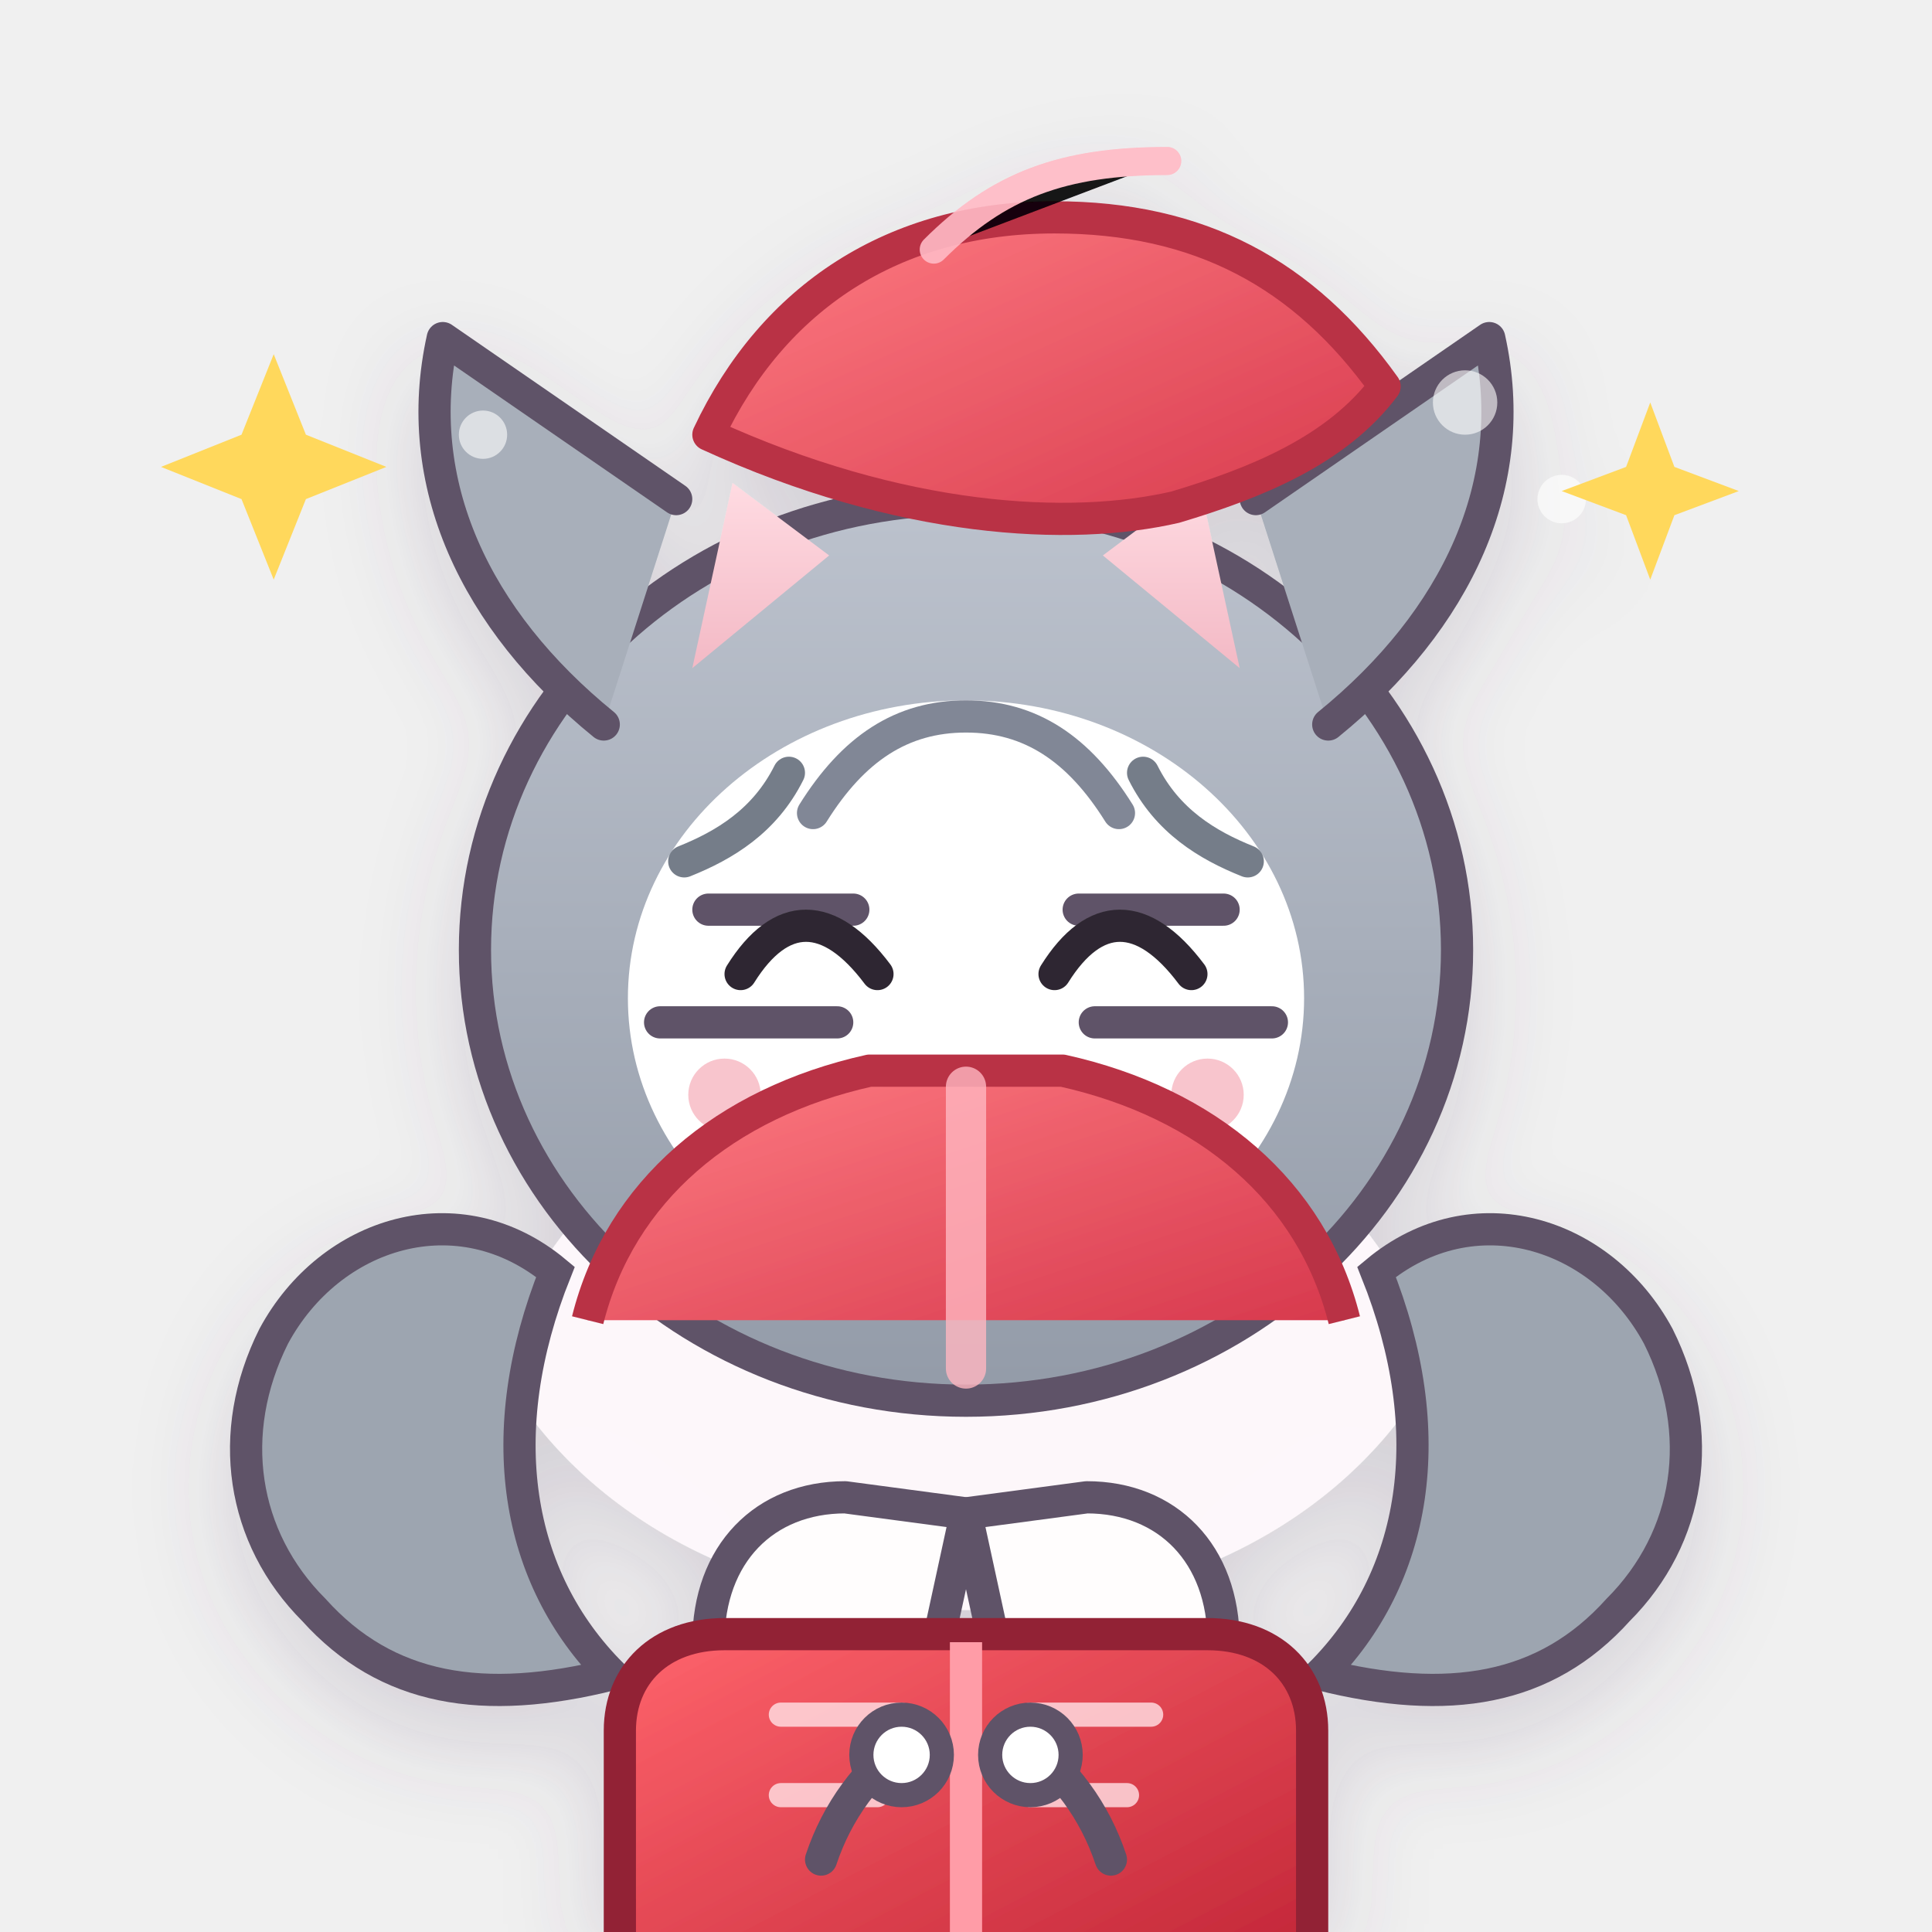
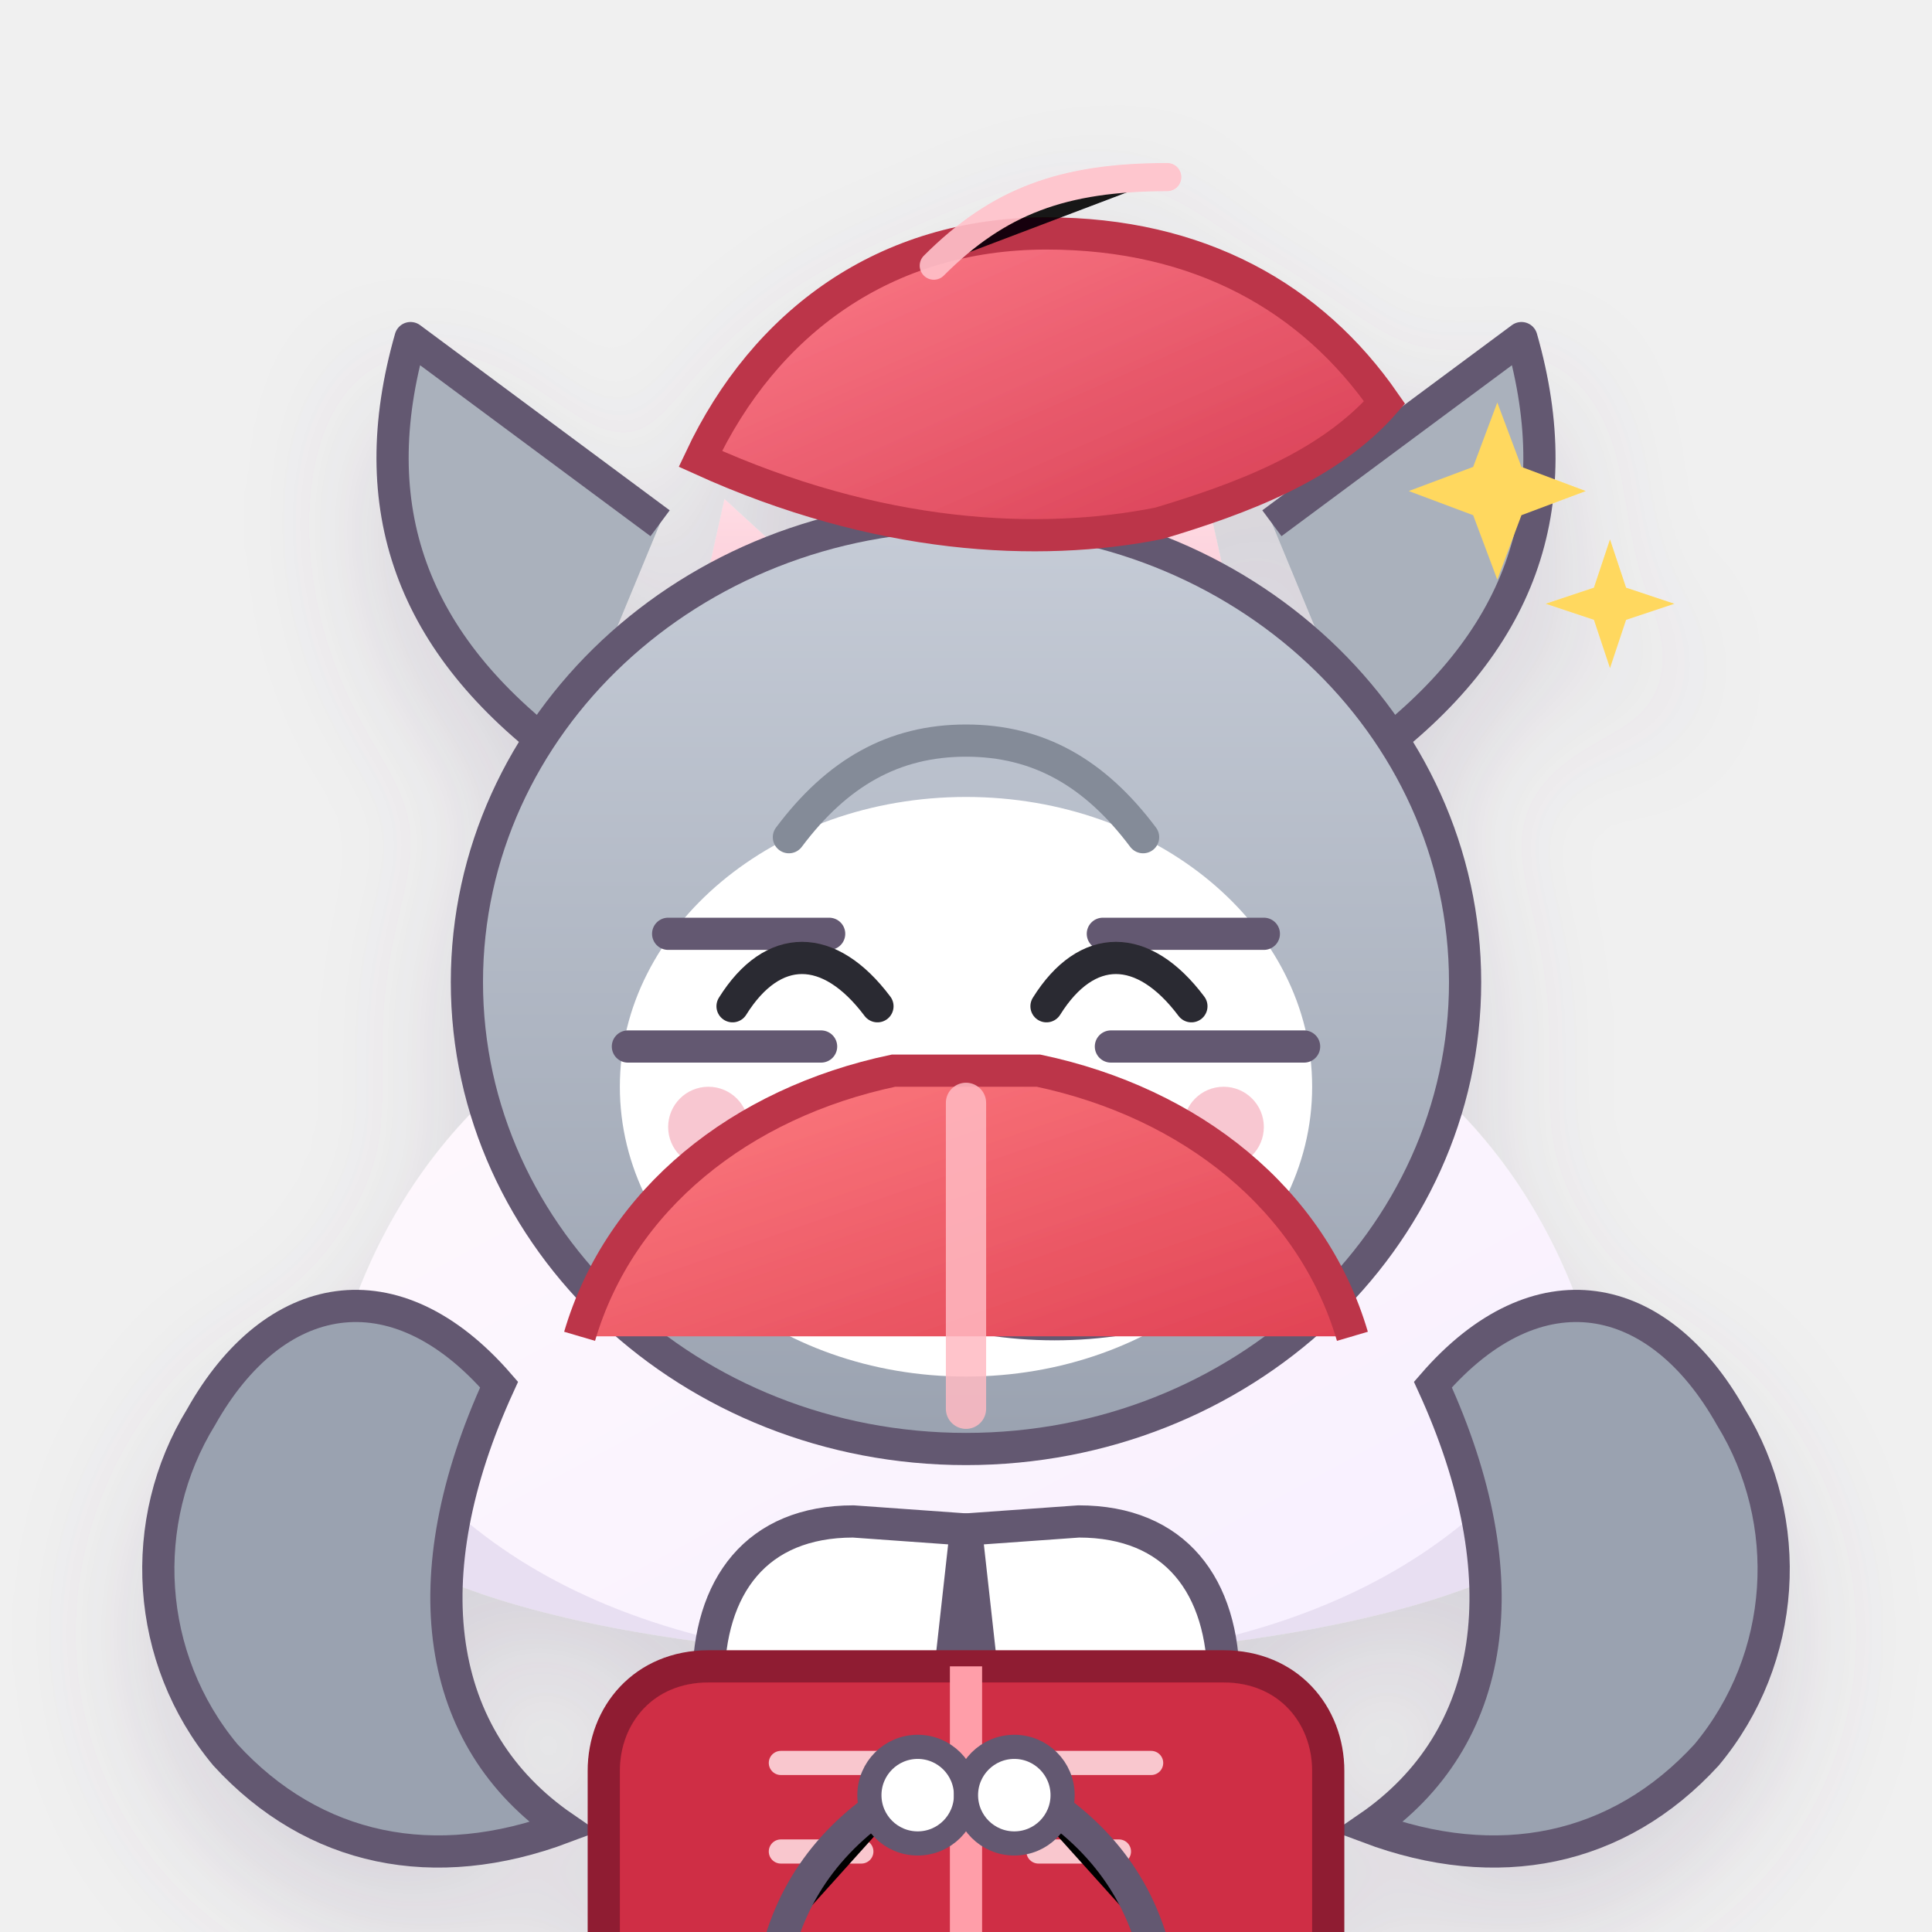
<svg xmlns="http://www.w3.org/2000/svg" viewBox="0 0 240 240" role="img" aria-label="쁘띠냥">
  <defs>
+     <linearGradient id="bg" x1="0" y1="0" x2="1" y2="1">
+       <stop offset="0" stop-color="#fff9fd" />
+       <stop offset="1" stop-color="#f7efff" />
+     </linearGradient>
    <linearGradient id="fur" x1="0" y1="0" x2="0" y2="1">
-       <stop offset="0" stop-color="#bcc2cd" />
-       <stop offset="1" stop-color="#939ba8" />
+       <stop offset="0" stop-color="#c6ccd7" />
+       <stop offset="1" stop-color="#9aa2b0" />
    </linearGradient>
-     <linearGradient id="pink" x1="0" y1="0" x2="0" y2="1">
-       <stop offset="0" stop-color="#ffdbe2" />
-       <stop offset="1" stop-color="#f3b9c5" />
+     <linearGradient id="ear" x1="0" y1="0" x2="0" y2="1">
+       <stop offset="0" stop-color="#ffdce4" />
+       <stop offset="1" stop-color="#f6bccc" />
    </linearGradient>
-     <linearGradient id="red" x1="0" y1="0" x2="1" y2="1">
-       <stop offset="0" stop-color="#ff7d83" />
-       <stop offset="1" stop-color="#d7394d" />
+     <linearGradient id="beret" x1="0" y1="0" x2="1" y2="1">
+       <stop offset="0" stop-color="#ff7f8b" />
+       <stop offset="1" stop-color="#d53a51" />
    </linearGradient>
-     <linearGradient id="book" x1="0" y1="0" x2="1" y2="1">
-       <stop offset="0" stop-color="#ff646c" />
-       <stop offset="1" stop-color="#bf2335" />
+     <linearGradient id="coat" x1="0" y1="0" x2="1" y2="1">
+       <stop offset="0" stop-color="#ff7f83" />
+       <stop offset="1" stop-color="#e04254" />
    </linearGradient>
    <filter id="shadow" x="-20%" y="-20%" width="140%" height="140%">
-       <feDropShadow dx="0" dy="5" stdDeviation="6" flood-color="#5c4773" flood-opacity=".18" />
+       <feDropShadow dx="0" dy="8" stdDeviation="8" flood-color="#6b547f" flood-opacity=".18" />
    </filter>
-     <style>
-         svg{overflow:visible} .idle-body{transform-box:fill-box;transform-origin:center bottom;animation:float 3.4s ease-in-out infinite} .sparkle{transform-box:fill-box;transform-origin:center;animation:twinkle 2.2s ease-in-out infinite} @keyframes float{0%,100%{transform:translateY(0)}50%{transform:translateY(-4px)}} @keyframes twinkle{0%,100%{opacity:.35;transform:scale(.8)}50%{opacity:1;transform:scale(1.12)}} @media(prefers-reduced-motion:reduce){.idle-body,.sparkle{animation:none}}
-         </style>
  </defs>
-   <g class="idle-body" filter="url(#shadow)">
-     <g transform="translate(120 118)">
-       <path d="M-58 52c3-14 15-28 31-33h54c16 5 28 19 31 33-10 18-31 30-58 30s-48-12-58-30z" fill="#fff9fd" opacity=".94" />
-       <path d="M-51 40c-8 20-5 38 7 50-16 4-28 2-37-8-9-9-11-22-5-34 7-13 23-18 35-8z" fill="#9da5b0" stroke="#5f5367" stroke-width="4" />
-       <path d="M51 40c8 20 5 38-7 50 16 4 28 2 37-8 9-9 11-22 5-34-7-13-23-18-35-8z" fill="#9da5b0" stroke="#5f5367" stroke-width="4" />
-       <ellipse cx="0" cy="0" rx="61" ry="56" fill="url(#fur)" stroke="#5f5367" stroke-width="4" />
-       <path d="M-45-28c-16-13-24-30-20-48l29 20" fill="#a8afba" stroke="#5f5367" stroke-width="4" stroke-linecap="round" stroke-linejoin="round" />
-       <path d="M45-28c16-13 24-30 20-48L36-56" fill="#a8afba" stroke="#5f5367" stroke-width="4" stroke-linecap="round" stroke-linejoin="round" />
-       <path d="M-29-58-17-49-34-35" fill="url(#pink)" />
-       <path d="M29-58 17-49 34-35" fill="url(#pink)" />
-       <ellipse cx="0" cy="6" rx="42" ry="37" fill="#ffffff" />
-       <path d="M-19-17c5-8 11-12 19-12 8 0 14 4 19 12" fill="none" stroke="#818796" stroke-width="4" stroke-linecap="round" />
-       <path d="M-14-5h-18M-16 9h-22M14-5h18M16 9h22" stroke="#5f5367" stroke-width="4" stroke-linecap="round" />
-       <path d="M-28 3c5-8 11-8 17 0M11 3c5-8 11-8 17 0" fill="none" stroke="#2d2830" stroke-width="4" stroke-linecap="round" />
-       <path d="M-8 15 0 21 8 15" fill="#f09ba9" stroke="#5f5367" stroke-width="3" stroke-linejoin="round" />
-       <path d="M0 21v6" stroke="#5f5367" stroke-width="3" stroke-linecap="round" />
-       <path d="M-18 31c11 13 38 13 50 0" fill="#ee6f83" stroke="#5f5367" stroke-width="4" stroke-linejoin="round" />
-       <circle cx="-30" cy="18" r="4.5" fill="#f6b7c1" opacity=".8" />
-       <circle cx="30" cy="18" r="4.5" fill="#f6b7c1" opacity=".8" />
-       <path d="M-35-11c5-2 10-5 13-11M35-11c-5-2-10-5-13-11" stroke="#757d89" stroke-width="4" stroke-linecap="round" />
-       <path d="M-47 46c4-16 17-27 35-31h24c18 4 31 15 35 31" fill="url(#red)" stroke="#b93245" stroke-width="4" stroke-linejoin="round" />
-       <path d="M0 17v35" stroke="#ffb6c0" stroke-width="5" stroke-linecap="round" opacity=".8" />
-       <path d="M-15 68c-10 0-17 7-17 18v7h27l5-23z" fill="#fffdfd" stroke="#5f5367" stroke-width="4" stroke-linejoin="round" />
-       <path d="M15 68c10 0 17 7 17 18v7H5L0 70z" fill="#fffdfd" stroke="#5f5367" stroke-width="4" stroke-linejoin="round" />
-       <g transform="translate(0 82)">
-         <path d="M-30 3h60c8 0 13 5 13 12v33H-43V15c0-7 5-12 13-12z" fill="url(#book)" stroke="#922136" stroke-width="4" />
-         <path d="M0 4v44" stroke="#ff9ca7" stroke-width="4" />
-         <path d="M-23 13h15M-23 23h12M8 13h15M8 23h12" stroke="#ffd9de" stroke-width="3" stroke-linecap="round" opacity=".85" />
-         <path d="M-7 16q-8 6-11 15M7 16q8 6 11 15" stroke="#5f5367" stroke-width="4" stroke-linecap="round" />
-         <circle cx="-8" cy="18" r="5" fill="#fff" stroke="#5f5367" stroke-width="3" />
-         <circle cx="8" cy="18" r="5" fill="#fff" stroke="#5f5367" stroke-width="3" />
+   <g filter="url(#shadow)">
+     <g transform="translate(120 120)">
+       <ellipse cx="0" cy="64" rx="78" ry="22" fill="#eadff6" opacity=".8" />
+       <path d="M-78 48c6-22 21-39 43-46h70c22 7 37 24 43 46-10 22-33 39-78 39s-68-17-78-39z" fill="url(#bg)" />
+       <path d="M-58 52c-11 24-8 44 8 55-16 6-31 3-42-9-10-12-11-29-3-42 9-16 24-19 37-4z" fill="#9aa2b0" stroke="#635871" stroke-width="4" />
+       <path d="M58 52c11 24 8 44-8 55 16 6 31 3 42-9 10-12 11-29 3-42-9-16-24-19-37-4z" fill="#9aa2b0" stroke="#635871" stroke-width="4" />
+       <path d="M-50-26c-19-14-25-31-19-52l31 23" fill="#aab1bc" stroke="#635871" stroke-width="4" stroke-linejoin="round" />
+       <path d="M50-26c19-14 25-31 19-52L38-55" fill="#aab1bc" stroke="#635871" stroke-width="4" stroke-linejoin="round" />
+       <path d="M-30-58-18-47-36-31" fill="url(#ear)" />
+       <path d="M30-58 18-47 36-31" fill="url(#ear)" />
+       <ellipse cx="0" cy="2" rx="62" ry="58" fill="url(#fur)" stroke="#635871" stroke-width="4" />
+       <ellipse cx="0" cy="15" rx="43" ry="36" fill="#fff" />
+       <path d="M-22-16c6-8 13-12 22-12s16 4 22 12" fill="none" stroke="#848b98" stroke-width="4" stroke-linecap="round" />
+       <path d="M-17-4h-20M-18 10h-24M17-4h20M18 10h24" stroke="#635871" stroke-width="4" stroke-linecap="round" />
+       <path d="M-29 5c5-8 12-8 18 0" fill="none" stroke="#2c2930" stroke-width="4" stroke-linecap="round" />
+       <path d="M10 5c5-8 12-8 18 0" fill="none" stroke="#2c2930" stroke-width="4" stroke-linecap="round" />
+       <path d="M-8 18 0 24 8 18" fill="#f09dab" stroke="#635871" stroke-width="3" stroke-linejoin="round" />
+       <path d="M0 24v7" stroke="#635871" stroke-width="3" stroke-linecap="round" />
+       <path d="M-17 34c11 14 45 14 56 0" fill="none" stroke="#635871" stroke-width="4" stroke-linecap="round" />
+       <circle cx="-32" cy="20" r="5" fill="#f7bbc7" opacity=".82" />
+       <circle cx="32" cy="20" r="5" fill="#f7bbc7" opacity=".82" />
+       <path d="M-48 46c5-17 20-29 39-33h18c19 4 34 16 39 33" fill="url(#coat)" stroke="#bc3548" stroke-width="4" />
+       <path d="M0 17v38" stroke="#ffbac2" stroke-width="5" stroke-linecap="round" opacity=".85" />
+       <path d="M-14 69c-12 0-18 8-18 20v8h29l3-27z" fill="#fff" stroke="#635871" stroke-width="4" stroke-linejoin="round" />
+       <path d="M14 69c12 0 18 8 18 20v8H3L0 70z" fill="#fff" stroke="#635871" stroke-width="4" stroke-linejoin="round" />
+       <g transform="translate(0 87)">
+         <path d="M-32 0h64c8 0 13 6 13 13v39H-45V13C-45 6-40 0-32 0z" fill="#cf2d44" stroke="#8f1e31" stroke-width="4" />
+         <path d="M0 0v52" stroke="#ff9ea9" stroke-width="4" />
+         <path d="M-23 12h14M-23 23h10M9 12h14M9 23h10" stroke="#ffdce0" stroke-width="3" stroke-linecap="round" opacity=".88" />
+         <path d="M-5 14q-14 7-18 20M5 14q14 7 18 20" stroke="#635871" stroke-width="4" stroke-linecap="round" />
+         <circle cx="-6" cy="16" r="6" fill="#fff" stroke="#635871" stroke-width="3" />
+         <circle cx="6" cy="16" r="6" fill="#fff" stroke="#635871" stroke-width="3" />
      </g>
      <g transform="translate(6 -82)">
-         <ellipse cx="0" cy="13" rx="30" ry="10" fill="#e14557" />
-         <path d="M-38 18c8-17 23-27 43-27 18 0 31 7 41 21-6 8-16 12-26 15-13 3-34 2-58-9z" fill="url(#red)" stroke="#b93245" stroke-width="4" stroke-linejoin="round" />
-         <path d="M-10-5c8-8 16-11 29-11" stroke="#ffb9c4" stroke-width="3.5" stroke-linecap="round" opacity=".9" />
+         <ellipse cx="0" cy="15" rx="31" ry="10" fill="#ea5164" />
+         <path d="M-39 19c8-17 23-28 43-28 19 0 33 8 42 21-7 8-18 12-28 15-15 3-35 2-57-8z" fill="url(#beret)" stroke="#bc3548" stroke-width="4" />
+         <path d="M-10-5c8-8 16-11 29-11" stroke="#ffc1ca" stroke-width="3.5" stroke-linecap="round" opacity=".9" />
      </g>
-       <g fill="#fff" opacity=".6">
-         <circle cx="62" cy="-68" r="4" />
-         <circle cx="74" cy="-56" r="3" />
-         <circle cx="-60" cy="-64" r="3" />
+       <g fill="#ffd85e">
+         <path d="M66-70 69-62 77-59 69-56 66-48 63-56 55-59 63-62Z" />
+         <path d="M80-53 82-47 88-45 82-43 80-37 78-43 72-45 78-47Z" />
      </g>
    </g>
  </g>
-   <g class="sparkle" fill="#ffd85c">
-     <path d="M34 44l4 10 10 4-10 4-4 10-4-10-10-4 10-4z" />
-     <path d="M205 50l3 8 8 3-8 3-3 8-3-8-8-3 8-3z" />
-   </g>
</svg>
